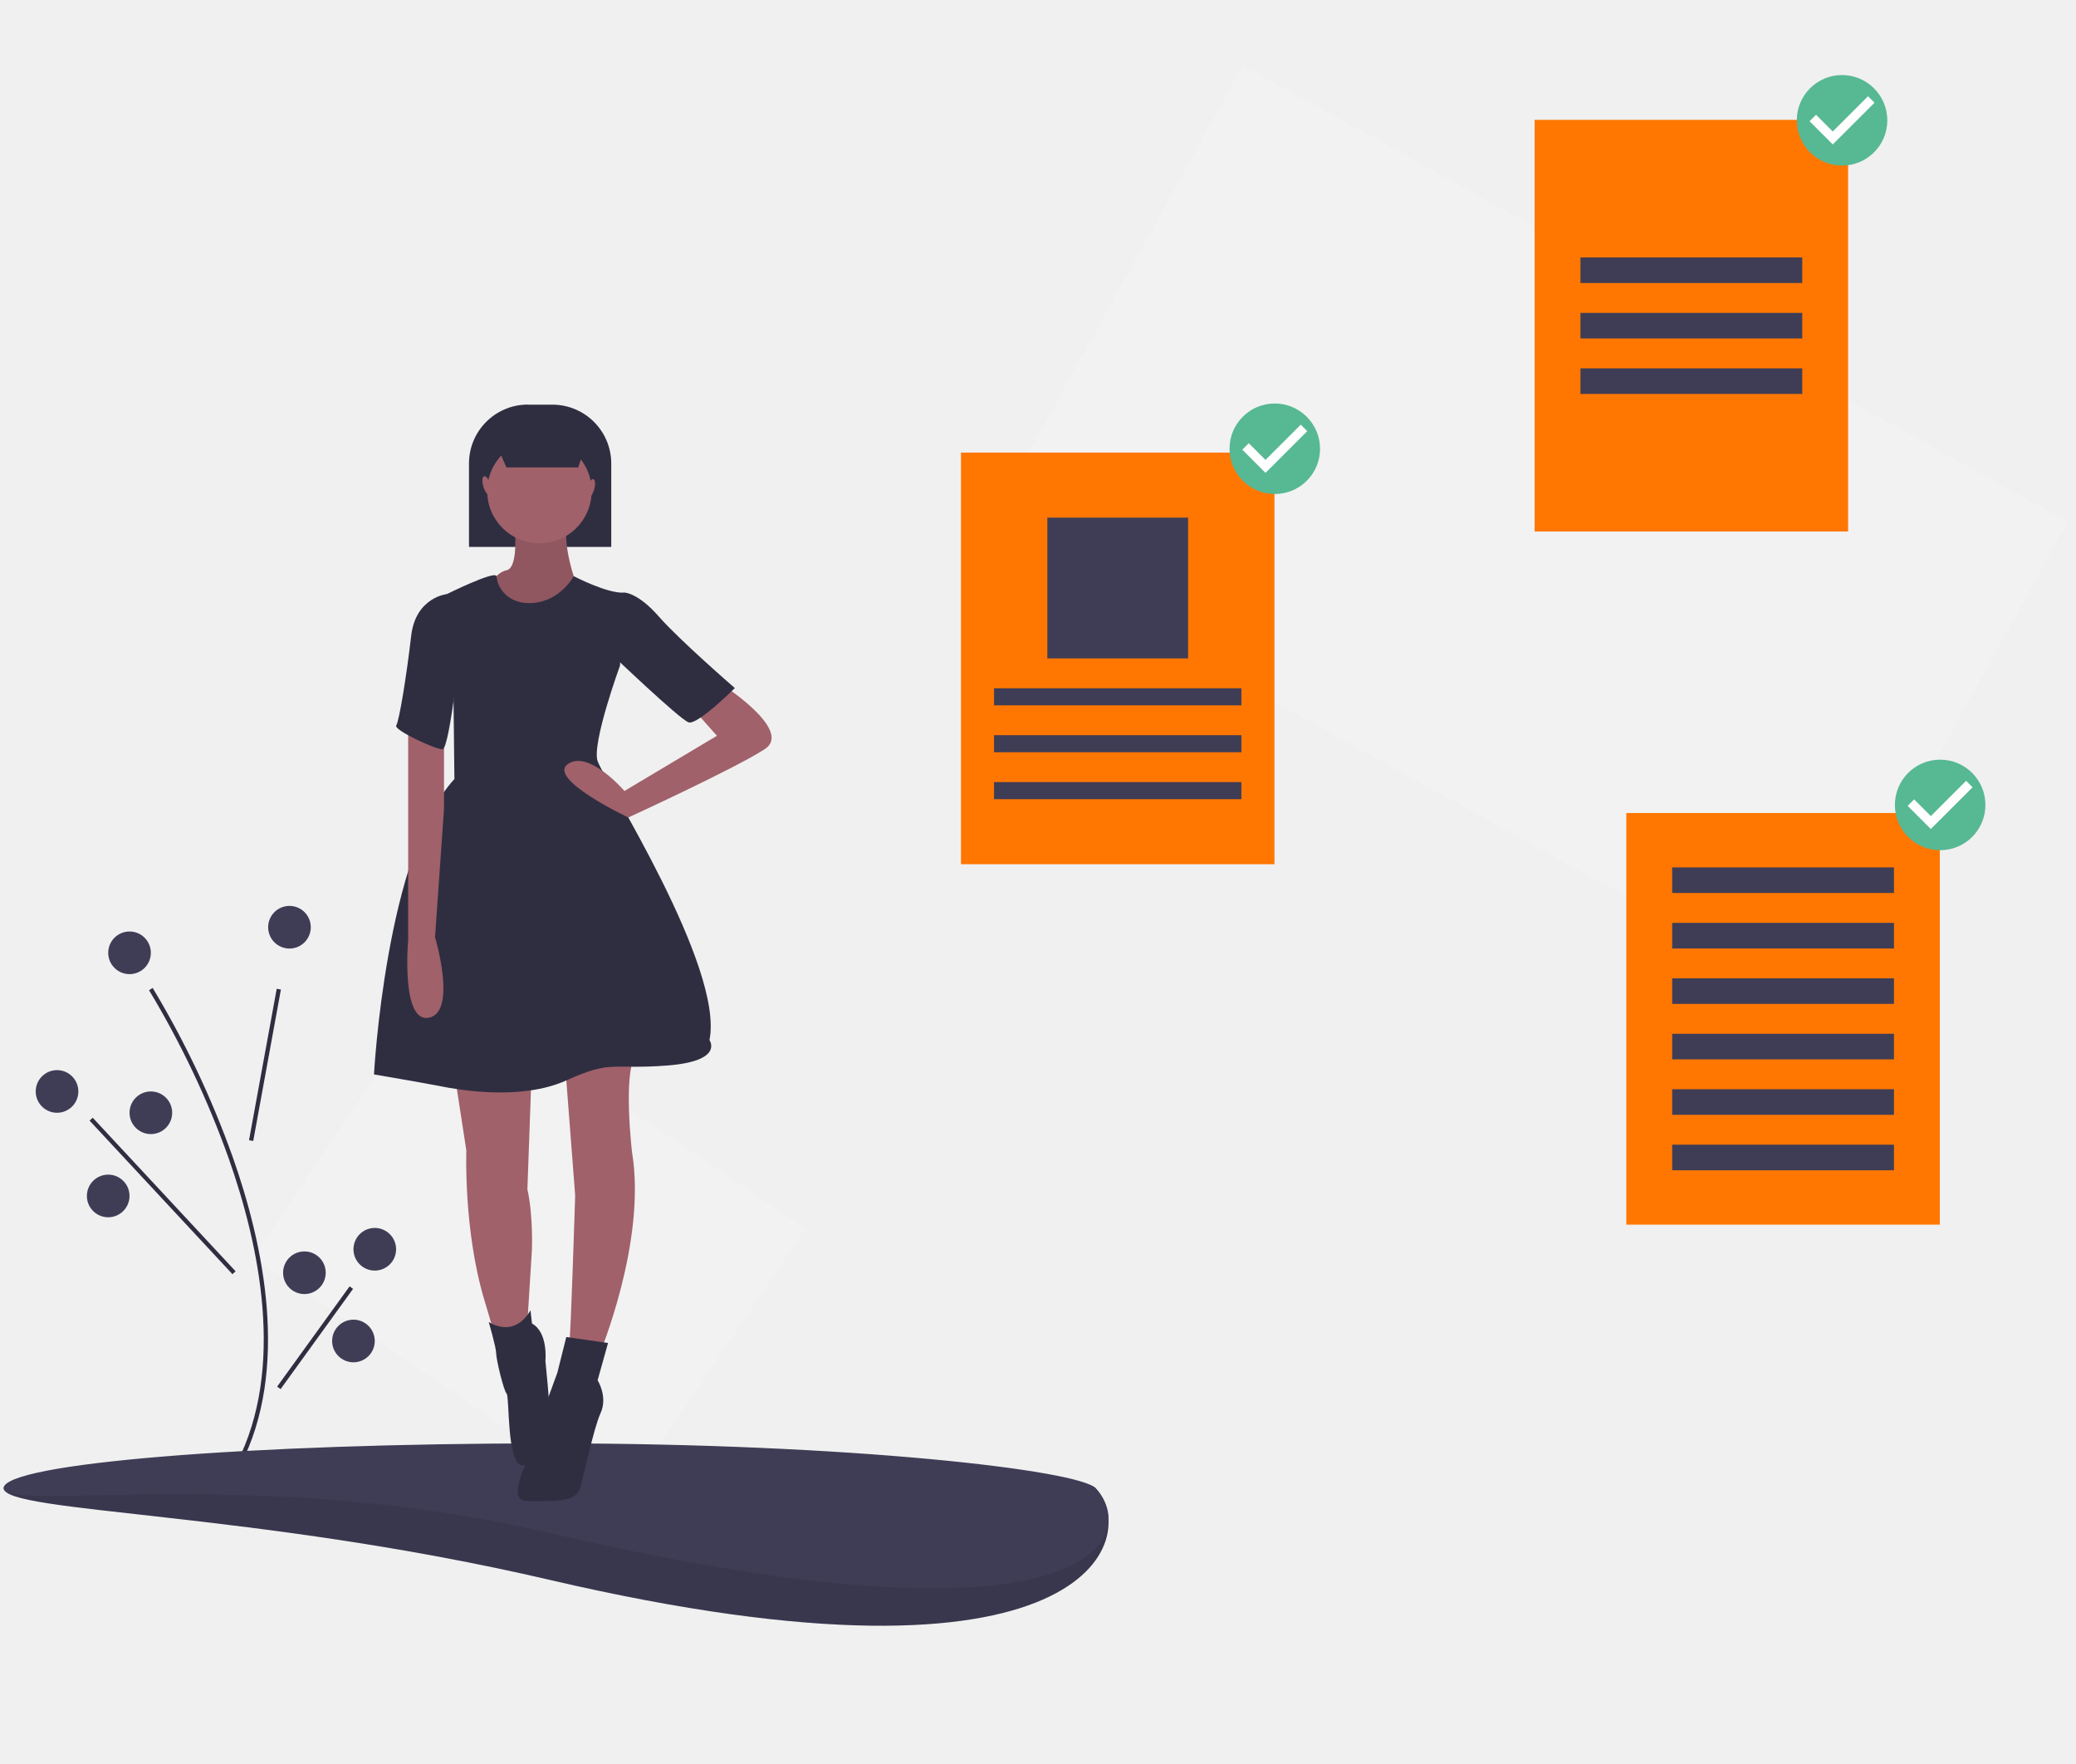
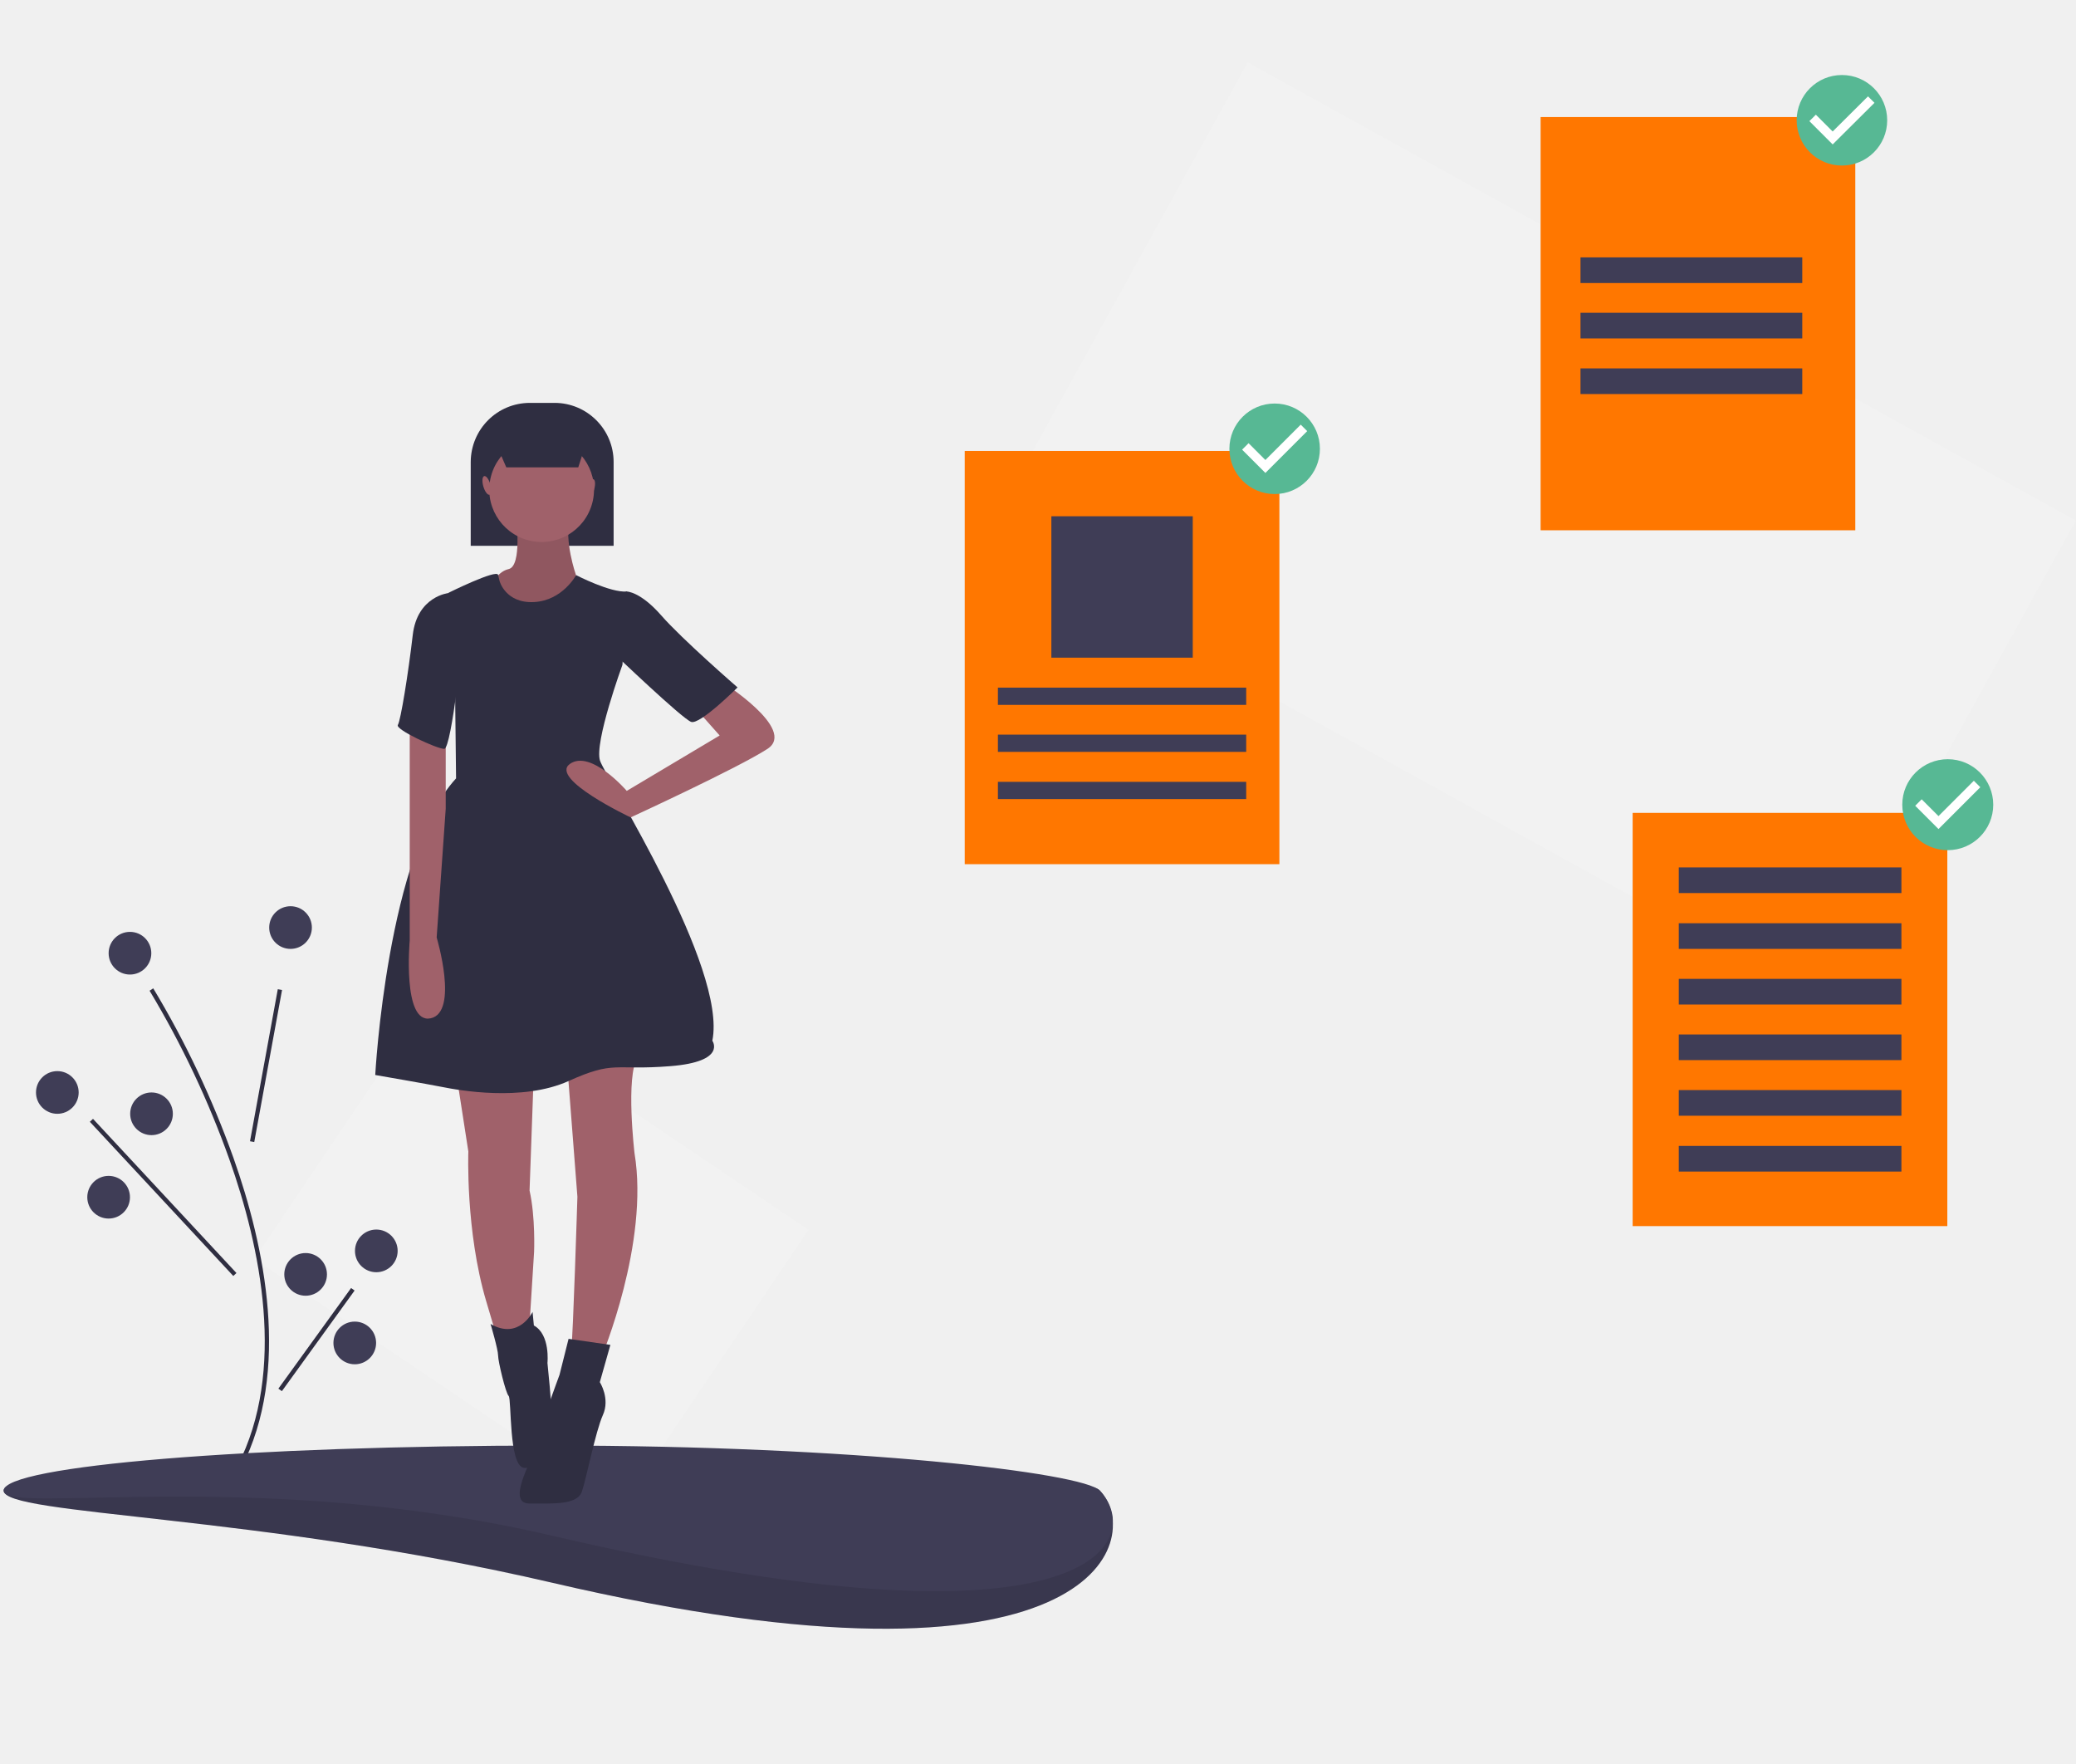
- <svg xmlns="http://www.w3.org/2000/svg" id="b7479f35-b76c-414d-9259-8a40bcbac55e" viewBox="0 0 963.16 818.07">
-   <defs>
-     <style>.cls-1{fill:#f2f2f2;}.cls-2{fill:#2f2e41;}.cls-3{fill:#3f3d56;}.cls-4{opacity:0.1;isolation:isolate;}.cls-5{fill:#a0616a;}.cls-6{fill:#f70;}.cls-7{fill:#fff;}.cls-8{fill:#57b894;}</style>
-   </defs>
-   <rect class="cls-1" x="168.44" y="474.15" width="154.35" height="204.81" transform="translate(-369.73 457.82) rotate(-56)" />
-   <path class="cls-2" d="M111.44,679.91l-1.76-.91c22.83-44.15,10.62-101.49-3.64-141.81a434.07,434.07,0,0,0-36.89-77.84l1.68-1.06a436.79,436.79,0,0,1,37.07,78.24C122.3,577.22,134.6,635.13,111.44,679.91Z" />
-   <rect class="cls-2" x="87.22" y="492.96" width="71.41" height="1.98" transform="translate(-385.07 526.08) rotate(-79.64)" />
-   <rect class="cls-2" x="74.44" y="506.14" width="1.98" height="97.31" transform="translate(-357.73 200.03) rotate(-42.94)" />
-   <rect class="cls-2" x="117.48" y="619.6" width="57.39" height="1.98" transform="translate(-442.4 375.48) rotate(-54.14)" />
-   <circle class="cls-3" cx="134.3" cy="430.13" r="9.89" />
-   <circle class="cls-3" cx="26.46" cy="506.31" r="9.89" />
-   <circle class="cls-3" cx="69.99" cy="516.2" r="9.89" />
-   <circle class="cls-3" cx="50.2" cy="554.79" r="9.89" />
-   <circle class="cls-3" cx="173.88" cy="579.52" r="9.89" />
-   <circle class="cls-3" cx="141.23" cy="590.41" r="9.89" />
-   <circle class="cls-3" cx="163.98" cy="622.07" r="9.89" />
-   <circle class="cls-3" cx="60.1" cy="442" r="9.89" />
-   <path class="cls-3" d="M508.29,690.34c21,22.5-1.8,101.16-253.28,42.54C118.77,701.13,1.72,701.81,1.72,690.34s113.4,1,253.29,1S500.47,682,508.29,690.34Z" />
-   <path class="cls-4" d="M508.29,690.34c21,22.5-1.8,101.16-253.28,42.54C118.77,701.13,1.72,701.81,1.72,690.34s113.4,1,253.29,1S500.47,682,508.29,690.34Z" />
-   <path class="cls-3" d="M508.29,690.34c21,22.5-1.8,79.4-253.28,20.77C118.77,679.36,1.72,701.81,1.72,690.34S115.12,669.56,255,669.56,500.47,682,508.29,690.34Z" />
-   <path class="cls-2" d="M244.89,187.72h11.38A27.32,27.32,0,0,1,283.59,215h0v38.7h-66V215a27.32,27.32,0,0,1,27.32-27.32Z" />
-   <path class="cls-5" d="M238.51,241s2.76,22.15-3.46,23.53-9,9.69-9,9.69l20.76,13.15,21.45-4.16-2.07-15.91s-5.54-15.92-2.77-26.3S238.51,241,238.51,241Z" />
-   <path class="cls-4" d="M238.51,241s2.76,22.15-3.46,23.53-9,9.69-9,9.69l20.76,13.15,21.45-4.16-2.07-15.91s-5.54-15.92-2.77-26.3S238.51,241,238.51,241Z" />
-   <path class="cls-5" d="M210.82,497.72l5.54,36s-1.38,36.68,8.31,69.2l9.68,32.53L244,624.35l2.77-44.28s.69-15.92-2.08-28.38l2.08-58.13Z" />
-   <path class="cls-5" d="M262,491.49l4.85,63s-2.08,67.13-2.77,69.2S278,628.51,278,628.51s22.14-52.6,15.22-94.12c0,0-4.15-35.29,1.39-44.29S262,491.49,262,491.49Z" />
-   <circle class="cls-5" cx="250.27" cy="227.83" r="24.22" />
-   <path class="cls-2" d="M230.89,270.05s2.77,10.38,15.92,9.68,19.38-12.45,19.38-12.45,15.91,8.3,23.52,7.61l-2.07,33.91s-13.15,36-10.38,44.29,58.82,95.49,51.9,129.4c0,0,6.92,9.69-19.38,11.77s-25.6-2.77-47,6.92-51.21,4.15-58.13,2.76-31.14-5.53-31.14-5.53S179,396,210.82,361.39l-.69-62.28-2.77-23.53s22.33-11.07,22.93-8.3Z" />
-   <path class="cls-5" d="M333.31,316.41s35.29,22.14,21.45,31.14-63.25,31.67-63.25,31.67-37.78-17.83-28.09-24.75,26.29,12.46,26.29,12.46l42.91-25.61-11.07-12.45Z" />
-   <path class="cls-5" d="M189.37,335.09v101s-3.46,38.75,9.69,36,2.77-37.37,2.77-37.37L206,375.23V342Z" />
-   <path class="cls-2" d="M246.12,607.75s-6.23,13.14-19.38,5.53c0,0,3.46,11.77,3.46,14.53s3.46,17.3,4.85,18.69,0,31.83,6.92,33.21,13.14-15.91,13.14-22.14-2.07-26.3-2.07-26.3,1.38-13.14-6.23-17.3Z" />
-   <path class="cls-2" d="M282.1,623l-19.37-2.77-4.16,16.61s-11.07,29.76-11.76,34.6-13.15,24.91-2.08,24.91,22.15.69,24.22-5.53,6.23-27.68,9.69-35.3-1.38-15.22-1.38-15.22Z" />
-   <path class="cls-2" d="M283.49,277.66l6.22-2.77s6.23,0,15.92,11.07,35.29,33.22,35.29,33.22-17.3,17.3-21.45,15.91-36-31.83-36-31.83Z" />
-   <path class="cls-2" d="M210.82,275.58h-3.46S192.83,277,190.76,295s-5.54,39.44-6.92,41.52,18,11.07,21.45,11.07,9-54,9-54Z" />
-   <polygon class="cls-2" points="268.27 216.82 234.94 216.82 227.39 199.47 273.93 199.47 268.27 216.82" />
-   <ellipse class="cls-5" cx="225.86" cy="225.21" rx="1.68" ry="4.48" transform="translate(-53.76 71.76) rotate(-16.16)" />
-   <ellipse class="cls-5" cx="274.05" cy="226.59" rx="4.48" ry="1.68" transform="translate(-19.87 426.75) rotate(-73.84)" />
-   <rect class="cls-1" x="581.51" y="27.44" width="251.31" height="437.31" transform="translate(149.53 745.78) rotate(-61.05)" />
-   <rect class="cls-6" x="445.84" y="209.95" width="145.44" height="190.95" />
-   <rect class="cls-3" x="485.91" y="240.12" width="65.3" height="65.3" />
-   <rect class="cls-3" x="461.18" y="319.28" width="114.77" height="7.92" />
-   <rect class="cls-3" x="461.18" y="341.04" width="114.77" height="7.92" />
-   <rect class="cls-3" x="461.18" y="362.81" width="114.77" height="7.92" />
-   <rect class="cls-6" x="754.53" y="377.15" width="145.44" height="190.95" />
-   <rect class="cls-3" x="775.81" y="402.38" width="102.9" height="11.87" />
-   <rect class="cls-3" x="775.81" y="428.11" width="102.9" height="11.87" />
-   <rect class="cls-3" x="775.81" y="453.83" width="102.9" height="11.87" />
-   <rect class="cls-3" x="775.81" y="479.56" width="102.9" height="11.87" />
-   <rect class="cls-3" x="775.81" y="505.28" width="102.9" height="11.87" />
-   <rect class="cls-3" x="775.81" y="531.01" width="102.9" height="11.87" />
-   <rect class="cls-6" x="711.99" y="55.6" width="145.44" height="190.95" />
-   <rect class="cls-3" x="733.26" y="119.42" width="102.9" height="11.87" />
-   <rect class="cls-3" x="733.26" y="145.14" width="102.9" height="11.87" />
-   <rect class="cls-3" x="733.26" y="170.87" width="102.9" height="11.87" />
-   <ellipse class="cls-7" cx="854.62" cy="55.4" rx="17.56" ry="17.6" />
-   <path class="cls-8" d="M854.62,34.81a21,21,0,1,0,21,21h0A21.05,21.05,0,0,0,854.62,34.81ZM850.31,67,839.55,56.23l3-3L850.32,61l16.36-16.35,3,3L850.31,67Z" />
-   <ellipse class="cls-7" cx="900.13" cy="373" rx="17.56" ry="17.6" />
-   <path class="cls-8" d="M900.13,352.4a21,21,0,1,0,21,21A21,21,0,0,0,900.13,352.4Zm-4.31,32.19-10.76-10.76,3-3,7.75,7.75,16.36-16.36,3,3-19.39,19.37Z" />
-   <ellipse class="cls-7" cx="591.44" cy="207.77" rx="17.56" ry="17.6" />
-   <path class="cls-8" d="M591.44,187.17a21,21,0,1,0,21,21h0A21.06,21.06,0,0,0,591.44,187.17Zm-4.31,32.19L576.37,208.6l3-3,7.75,7.75L603.5,197l3,3-19.38,19.37Z" />
+ <svg xmlns="http://www.w3.org/2000/svg" version="1.1" id="b7479f35-b76c-414d-9259-8a40bcbac55e" x="0px" y="0px" viewBox="0 0 963.2 818.1" style="enable-background:new 0 0 963.2 818.1;" xml:space="preserve">
+   <style type="text/css">
+ 	.st0{fill:#F2F2F2;}
+ 	.st1{fill:#2F2E41;}
+ 	.st2{fill:#3F3D56;}
+ 	.st3{opacity:0.1;enable-background:new    ;}
+ 	.st4{fill:#A0616A;}
+ 	.st5{fill:#FF7700;}
+ 	.st6{fill:#FFFFFF;}
+ 	.st7{fill:#57B894;}
+ </style>
+   <rect x="169.1" y="474.5" transform="matrix(0.5592 -0.829 0.829 0.5592 -369.9425 458.9171)" class="st0" width="155" height="205.6" />
+   <path class="st1" d="M111.9,681.1l-1.8-0.9c22.9-44.3,10.7-101.9-3.7-142.4c-9.7-27.2-22.1-53.4-37-78.2l1.7-1.1  c15,24.9,27.4,51.2,37.2,78.6C122.8,578,135.1,636.1,111.9,681.1z" />
+   <rect x="87.6" y="493.4" transform="matrix(0.1798 -0.9837 0.9837 0.1798 -385.1108 526.8922)" class="st1" width="71.7" height="2" />
+   <rect x="74.7" y="506.6" transform="matrix(0.7321 -0.6812 0.6812 0.7321 -358.0949 200.41)" class="st1" width="2" height="97.7" />
+   <rect x="118" y="620.5" transform="matrix(0.5858 -0.8105 0.8105 0.5858 -442.8826 376.3558)" class="st1" width="57.6" height="2" />
+   <circle class="st2" cx="134.8" cy="430.3" r="9.9" />
+   <circle class="st2" cx="26.6" cy="506.8" r="9.9" />
+   <circle class="st2" cx="70.3" cy="516.7" r="9.9" />
+   <circle class="st2" cx="50.4" cy="555.4" r="9.9" />
+   <circle class="st2" cx="174.6" cy="580.3" r="9.9" />
+   <circle class="st2" cx="141.8" cy="591.2" r="9.9" />
+   <circle class="st2" cx="164.6" cy="623" r="9.9" />
+   <circle class="st2" cx="60.3" cy="442.2" r="9.9" />
+   <path class="st2" d="M510.3,691.5c21.1,22.6-1.8,101.6-254.3,42.7C119.2,702.4,1.7,703,1.7,691.5c0-11.5,113.9,1,254.3,1  S502.5,683.2,510.3,691.5z" />
+   <path class="st3" d="M510.3,691.5c21.1,22.6-1.8,101.6-254.3,42.7C119.2,702.4,1.7,703,1.7,691.5c0-11.5,113.9,1,254.3,1  S502.5,683.2,510.3,691.5z" />
+   <path class="st2" d="M510.3,691.5c21.1,22.6-1.8,79.7-254.3,20.9C119.2,680.5,1.7,703,1.7,691.5c0-11.5,113.9-20.9,254.3-20.9  S502.5,683.2,510.3,691.5z" />
+   <path class="st1" d="M245.9,186.9h11.4c15.1,0,27.4,12.3,27.4,27.4l0,0v38.9h-66.3v-38.9C218.5,199.1,230.7,186.9,245.9,186.9  L245.9,186.9L245.9,186.9z" />
+   <path class="st4" d="M239.5,240.4c0,0,2.8,22.2-3.5,23.6c-6.2,1.4-9,9.7-9,9.7l20.8,13.2l21.5-4.2l-2.1-16c0,0-5.6-16-2.8-26.4  C267.2,230,239.5,240.4,239.5,240.4z" />
+   <path class="st3" d="M239.5,240.4c0,0,2.8,22.2-3.5,23.6c-6.2,1.4-9,9.7-9,9.7l20.8,13.2l21.5-4.2l-2.1-16c0,0-5.6-16-2.8-26.4  C267.2,230,239.5,240.4,239.5,240.4z" />
+   <path class="st4" d="M211.7,498.1l5.6,36.1c0,0-1.4,36.8,8.3,69.5l9.7,32.7l9.7-11.1l2.8-44.5c0,0,0.7-16-2.1-28.5l2.1-58.4  L211.7,498.1z" />
+   <path class="st4" d="M263,491.9l4.9,63.3c0,0-2.1,67.4-2.8,69.5c-0.7,2.1,14,4.8,14,4.8s22.2-52.8,15.3-94.5c0,0-4.2-35.4,1.4-44.5  S263,491.9,263,491.9z" />
+   <ellipse transform="matrix(0.1602 -0.9871 0.9871 0.1602 -13.2228 438.8032)" class="st4" cx="251.3" cy="227.2" rx="24.3" ry="24.3" />
+   <path class="st1" d="M231.8,269.6c0,0,2.8,10.4,16,9.7c13.2-0.7,19.5-12.5,19.5-12.5s16,8.3,23.6,7.6l-2.1,34  c0,0-13.2,36.1-10.4,44.5c2.8,8.3,59.1,95.9,52.1,129.9c0,0,6.9,9.7-19.5,11.8c-26.4,2.1-25.7-2.8-47.2,6.9s-51.4,4.2-58.4,2.8  s-31.3-5.6-31.3-5.6s5.5-102.8,37.5-137.6l-0.7-62.5l-2.8-23.6c0,0,22.4-11.1,23-8.3L231.8,269.6z" />
+   <path class="st4" d="M334.6,316.1c0,0,35.4,22.2,21.5,31.3c-13.9,9-63.5,31.8-63.5,31.8s-37.9-17.9-28.2-24.8  c9.7-6.9,26.4,12.5,26.4,12.5l43.1-25.7l-11.1-12.5L334.6,316.1z" />
+   <path class="st4" d="M190.1,334.9v101.4c0,0-3.5,38.9,9.7,36.1c13.2-2.8,2.8-37.5,2.8-37.5l4.2-59.7v-33.4L190.1,334.9z" />
+   <path class="st1" d="M247.1,608.6c0,0-6.3,13.2-19.5,5.6c0,0,3.5,11.8,3.5,14.6s3.5,17.4,4.9,18.8c1.4,1.4,0,32,6.9,33.3  c6.9,1.4,13.2-16,13.2-22.2s-2.1-26.4-2.1-26.4s1.4-13.2-6.3-17.4L247.1,608.6z" />
+   <path class="st1" d="M283.2,623.9l-19.4-2.8l-4.2,16.7c0,0-11.1,29.9-11.8,34.7c-0.7,4.9-13.2,25-2.1,25s22.2,0.7,24.3-5.6  c2.1-6.2,6.3-27.8,9.7-35.4c3.5-7.7-1.4-15.3-1.4-15.3L283.2,623.9z" />
+   <path class="st1" d="M284.6,277.2l6.2-2.8c0,0,6.3,0,16,11.1s35.4,33.4,35.4,33.4s-17.4,17.4-21.5,16s-36.1-32-36.1-32L284.6,277.2z  " />
+   <path class="st1" d="M211.7,275.1h-3.5c0,0-14.6,1.4-16.7,19.5c-2.1,18.1-5.6,39.6-6.9,41.7c-1.4,2.1,18.1,11.1,21.5,11.1  c3.5,0,9-54.2,9-54.2L211.7,275.1z" />
+   <polygon class="st1" points="268.3,216.8 234.9,216.8 227.4,199.5 273.9,199.5 " />
+   <ellipse transform="matrix(0.9605 -0.2783 0.2783 0.9605 -53.7566 71.759)" class="st4" cx="225.9" cy="225.2" rx="1.7" ry="4.5" />
+   <ellipse transform="matrix(0.2783 -0.9605 0.9605 0.2783 -19.8702 426.7404)" class="st4" cx="274" cy="226.6" rx="4.5" ry="1.7" />
+   <rect x="583.8" y="26" transform="matrix(0.484 -0.875 0.875 0.484 151.487 747.9523)" class="st0" width="252.3" height="439.1" />
+   <rect x="447.6" y="209.2" class="st5" width="146" height="191.7" />
+   <rect x="487.8" y="239.5" class="st2" width="65.6" height="65.6" />
+   <rect x="463" y="319" class="st2" width="115.2" height="8" />
+   <rect x="463" y="340.8" class="st2" width="115.2" height="8" />
+   <rect x="463" y="362.7" class="st2" width="115.2" height="8" />
+   <rect x="757.5" y="377.1" class="st5" width="146" height="191.7" />
+   <rect x="778.9" y="402.4" class="st2" width="103.3" height="11.9" />
+   <rect x="778.9" y="428.3" class="st2" width="103.3" height="11.9" />
+   <rect x="778.9" y="454.1" class="st2" width="103.3" height="11.9" />
+   <rect x="778.9" y="479.9" class="st2" width="103.3" height="11.9" />
+   <rect x="778.9" y="505.7" class="st2" width="103.3" height="11.9" />
+   <rect x="778.9" y="531.6" class="st2" width="103.3" height="11.9" />
+   <rect x="714.8" y="54.3" class="st5" width="146" height="191.7" />
+   <rect x="733.3" y="119.4" class="st2" width="102.9" height="11.9" />
+   <rect x="733.3" y="145.1" class="st2" width="102.9" height="11.9" />
+   <rect x="733.3" y="170.9" class="st2" width="102.9" height="11.9" />
+   <ellipse class="st6" cx="854.6" cy="55.4" rx="17.6" ry="17.6" />
+   <path class="st7" d="M854.6,34.8c-11.6,0-21,9.4-21,21s9.4,21,21,21s21-9.4,21-21l0,0C875.6,44.2,866.2,34.8,854.6,34.8z M850.3,67  l-10.8-10.8l3-3l7.8,7.8l16.4-16.3l3,3L850.3,67z" />
+   <ellipse class="st6" cx="903.7" cy="372.9" rx="17.6" ry="17.7" />
+   <path class="st7" d="M903.7,352.2c-11.6,0-21.1,9.4-21.1,21.1s9.4,21.1,21.1,21.1c11.6,0,21.1-9.4,21.1-21.1l0,0  C924.8,361.7,915.4,352.2,903.7,352.2z M899.4,384.6l-10.8-10.8l3-3l7.8,7.8l16.4-16.4l3,3L899.4,384.6L899.4,384.6z" />
+   <ellipse class="st6" cx="591.4" cy="207.8" rx="17.6" ry="17.6" />
+   <path class="st7" d="M591.4,187.2c-11.6,0-21,9.4-21,21s9.4,21,21,21s21-9.4,21-21l0,0C612.4,196.6,603,187.2,591.4,187.2z   M587.1,219.4l-10.8-10.8l3-3l7.8,7.8l16.4-16.4l3,3L587.1,219.4L587.1,219.4z" />
</svg>
